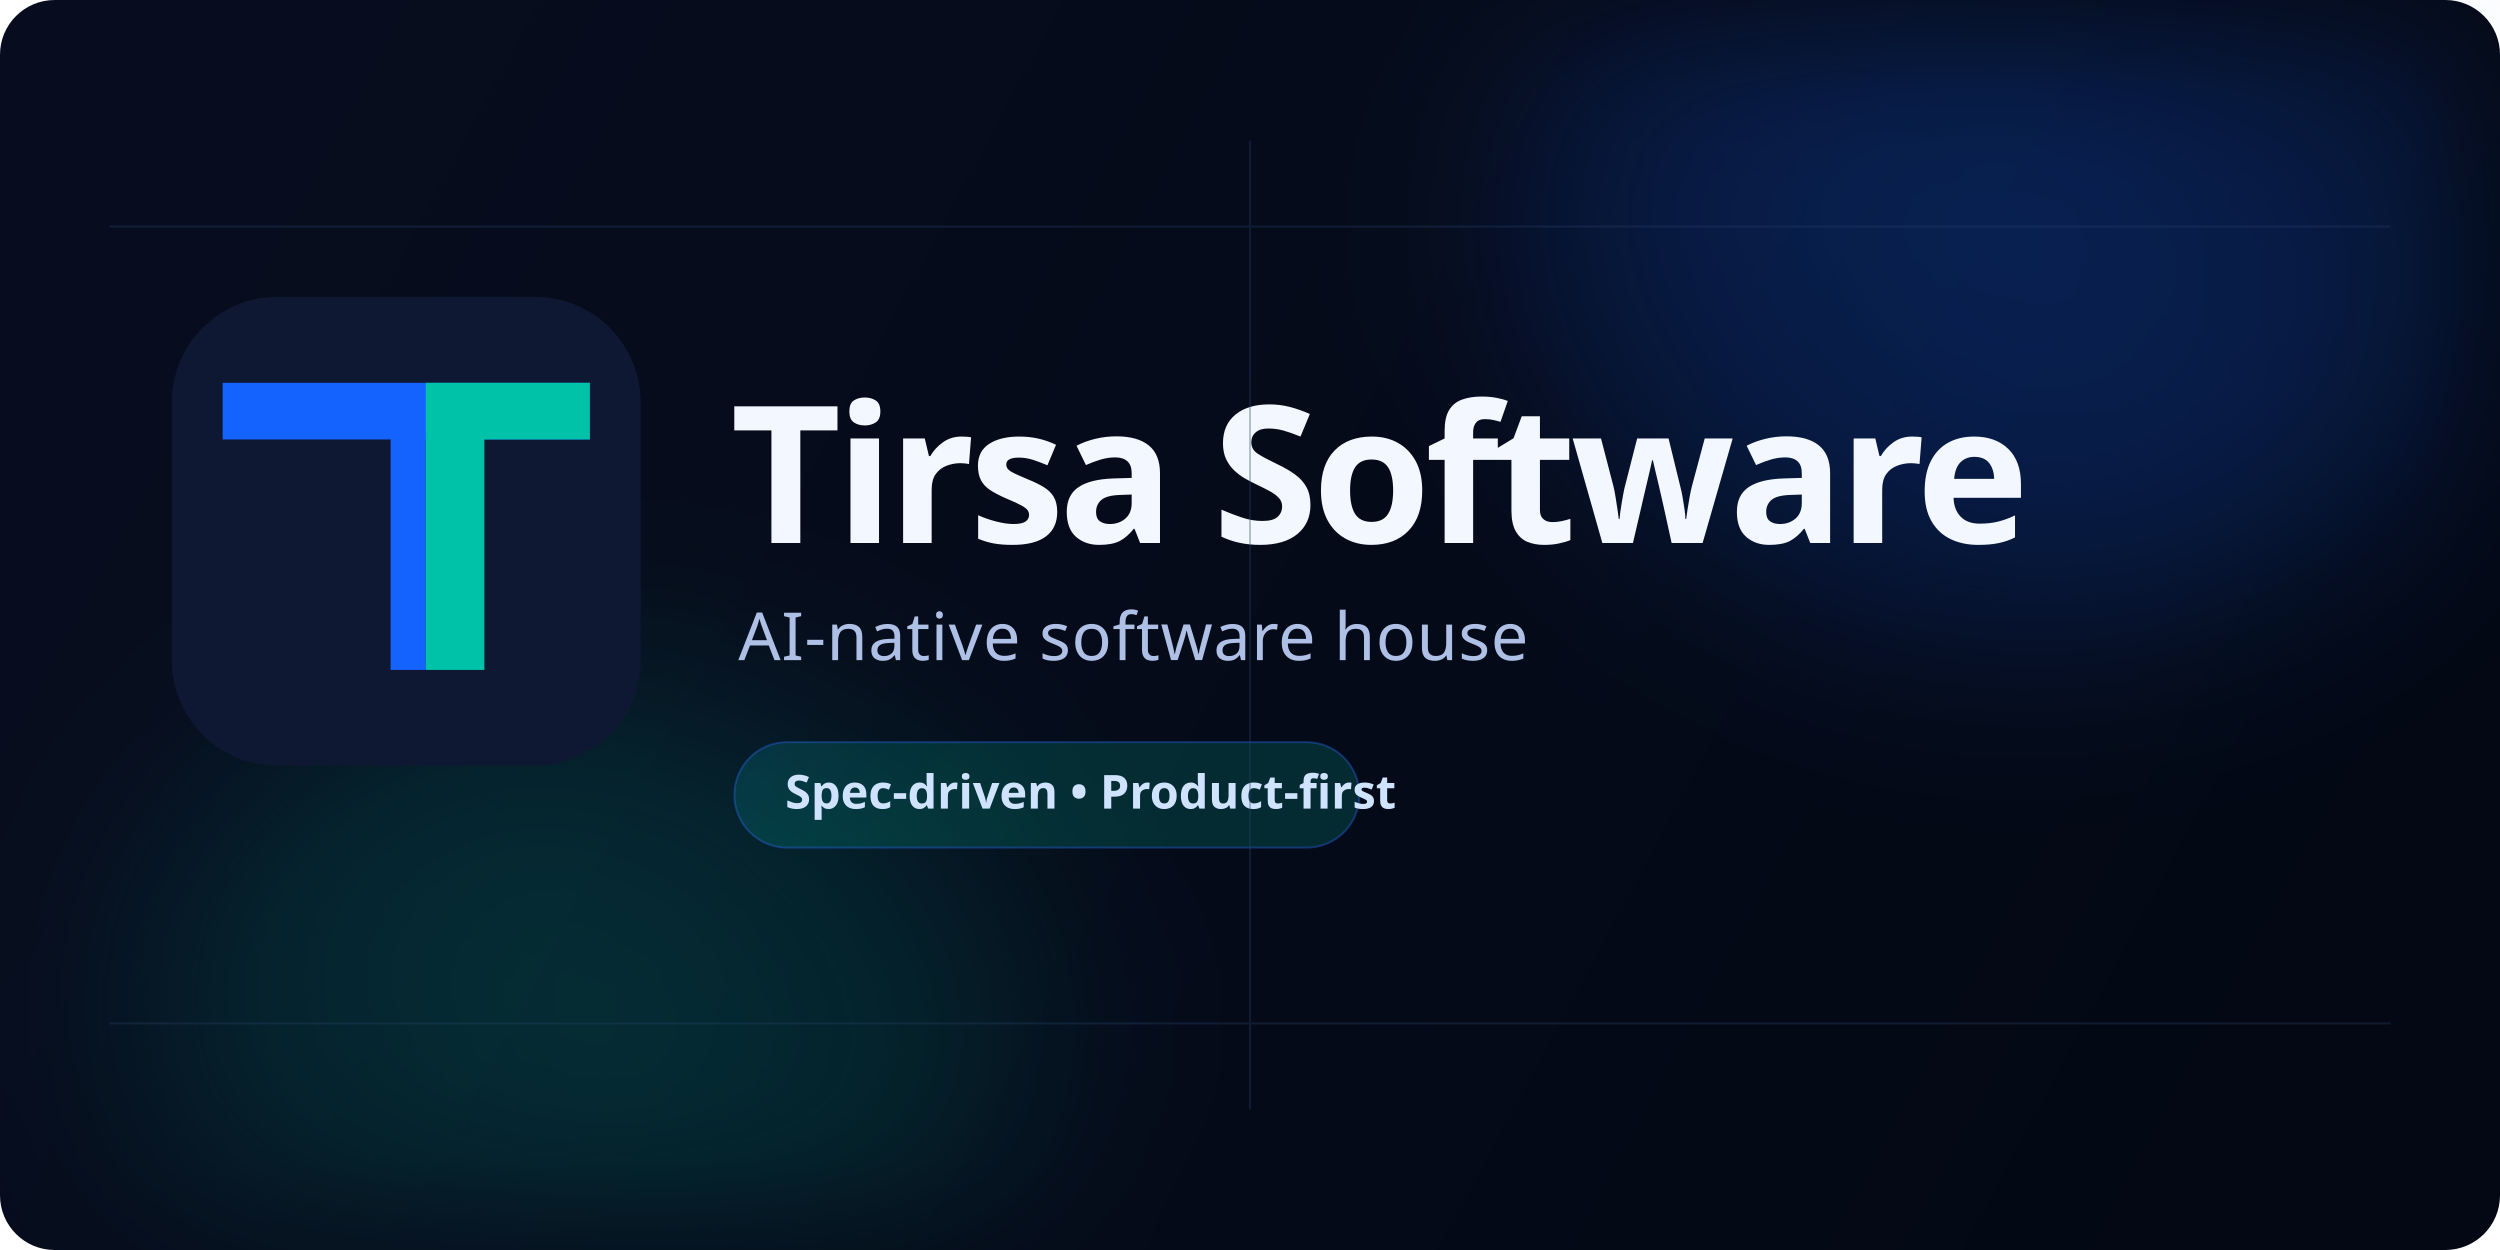
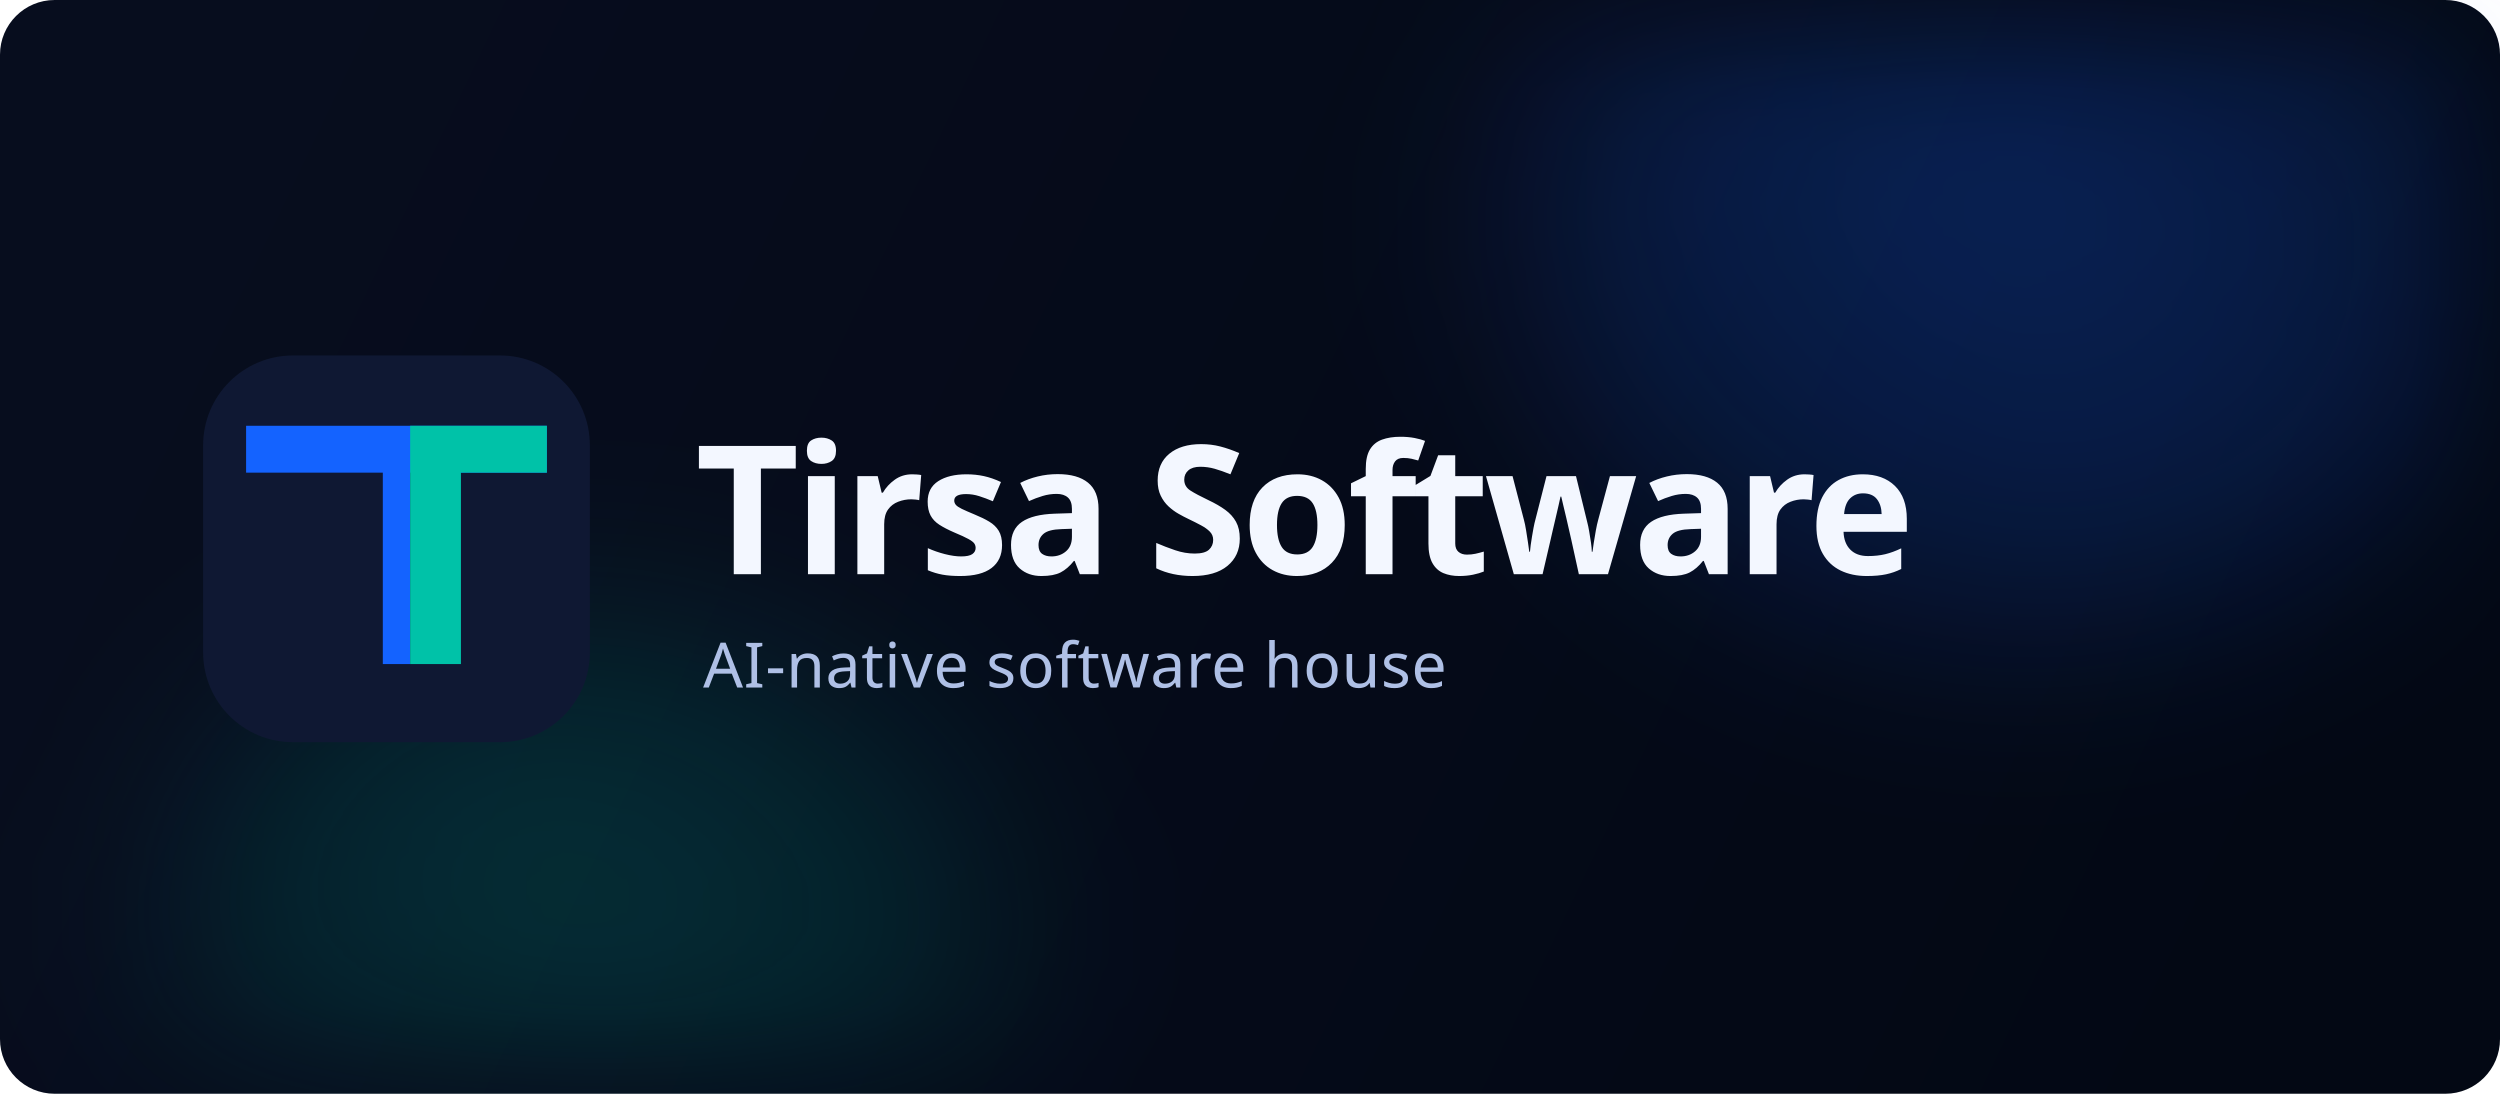
- <svg xmlns="http://www.w3.org/2000/svg" width="1280" height="640" viewBox="0 0 1280 640" fill="none">
+ <svg xmlns="http://www.w3.org/2000/svg" width="1280" height="560" viewBox="0 0 1280 560" fill="none">
  <defs>
-     <linearGradient id="bg" x1="120" y1="40" x2="1160" y2="600" gradientUnits="userSpaceOnUse">
+     <linearGradient id="bg" x1="120" y1="24" x2="1160" y2="520" gradientUnits="userSpaceOnUse">
      <stop stop-color="#070D1E" />
      <stop offset="1" stop-color="#030814" />
    </linearGradient>
-     <linearGradient id="brand" x1="196" y1="176" x2="460" y2="420" gradientUnits="userSpaceOnUse">
-       <stop stop-color="#1463FF" />
-       <stop offset="1" stop-color="#00C2A8" />
-     </linearGradient>
-     <radialGradient id="glowA" cx="0" cy="0" r="1" gradientUnits="userSpaceOnUse" gradientTransform="translate(1030 120) rotate(127.8) scale(420 560)">
+     <radialGradient id="glowA" cx="0" cy="0" r="1" gradientUnits="userSpaceOnUse" gradientTransform="translate(1030 96) rotate(127.8) scale(420 520)">
      <stop stop-color="#1463FF" stop-opacity="0.28" />
      <stop offset="1" stop-color="#1463FF" stop-opacity="0" />
    </radialGradient>
-     <radialGradient id="glowB" cx="0" cy="0" r="1" gradientUnits="userSpaceOnUse" gradientTransform="translate(300 520) rotate(127.8) scale(380 520)">
+     <radialGradient id="glowB" cx="0" cy="0" r="1" gradientUnits="userSpaceOnUse" gradientTransform="translate(300 472) rotate(127.8) scale(360 460)">
      <stop stop-color="#00C2A8" stop-opacity="0.2" />
      <stop offset="1" stop-color="#00C2A8" stop-opacity="0" />
    </radialGradient>
-     <filter id="soft" x="0" y="0" width="1280" height="640" filterUnits="userSpaceOnUse" color-interpolation-filters="sRGB">
+     <filter id="soft" x="0" y="0" width="1280" height="560" filterUnits="userSpaceOnUse" color-interpolation-filters="sRGB">
      <feGaussianBlur stdDeviation="48" />
    </filter>
  </defs>
-   <rect width="1280" height="640" rx="28" fill="url(#bg)" />
+   <rect width="1280" height="560" rx="28" fill="url(#bg)" />
  <g filter="url(#soft)">
    <ellipse cx="1030" cy="120" rx="260" ry="210" fill="url(#glowA)" />
-     <ellipse cx="300" cy="520" rx="240" ry="180" fill="url(#glowB)" />
+     <ellipse cx="300" cy="472" rx="220" ry="160" fill="url(#glowB)" />
  </g>
-   <rect x="88" y="152" width="240" height="240" rx="54" fill="#0F1833" />
-   <path d="M114 196H302V225H218V343H200V225H114V196Z" fill="#1463FF" />
-   <path d="M218 196H302V225H248V343H218V196Z" fill="#00C2A8" />
-   <text x="374" y="278" fill="#F3F7FF" font-family="Sora, Segoe UI, sans-serif" font-size="98" font-weight="700" letter-spacing="-0.03em">Tirsa Software</text>
-   <text x="378" y="338" fill="#AFC0E6" font-family="Manrope, Segoe UI, sans-serif" font-size="34" font-weight="500" letter-spacing="0.01em">AI-native software house</text>
-   <rect x="376" y="380" width="320" height="54" rx="27" fill="url(#brand)" fill-opacity="0.18" stroke="#2B6DFF" stroke-opacity="0.35" />
-   <text x="402" y="414" fill="#CFE3FF" font-family="Manrope, Segoe UI, sans-serif" font-size="24" font-weight="600">Spec-driven • Product-first</text>
-   <g opacity="0.33" stroke="#28406D" stroke-width="1">
-     <path d="M56 116H1224" />
-     <path d="M56 524H1224" />
-     <path d="M640 72V568" />
-   </g>
+   <rect x="104" y="182" width="198" height="198" rx="46" fill="#0F1833" />
+   <path d="M126 218H280V242H210V340H196V242H126V218Z" fill="#1463FF" />
+   <path d="M210 218H280V242H236V340H210V218Z" fill="#00C2A8" />
+   <text x="356" y="294" fill="#F3F7FF" font-family="Sora, Segoe UI, sans-serif" font-size="92" font-weight="700" letter-spacing="-0.03em">Tirsa Software</text>
+   <text x="360" y="352" fill="#AFC0E6" font-family="Manrope, Segoe UI, sans-serif" font-size="32" font-weight="500" letter-spacing="0.01em">AI-native software house</text>
</svg>
